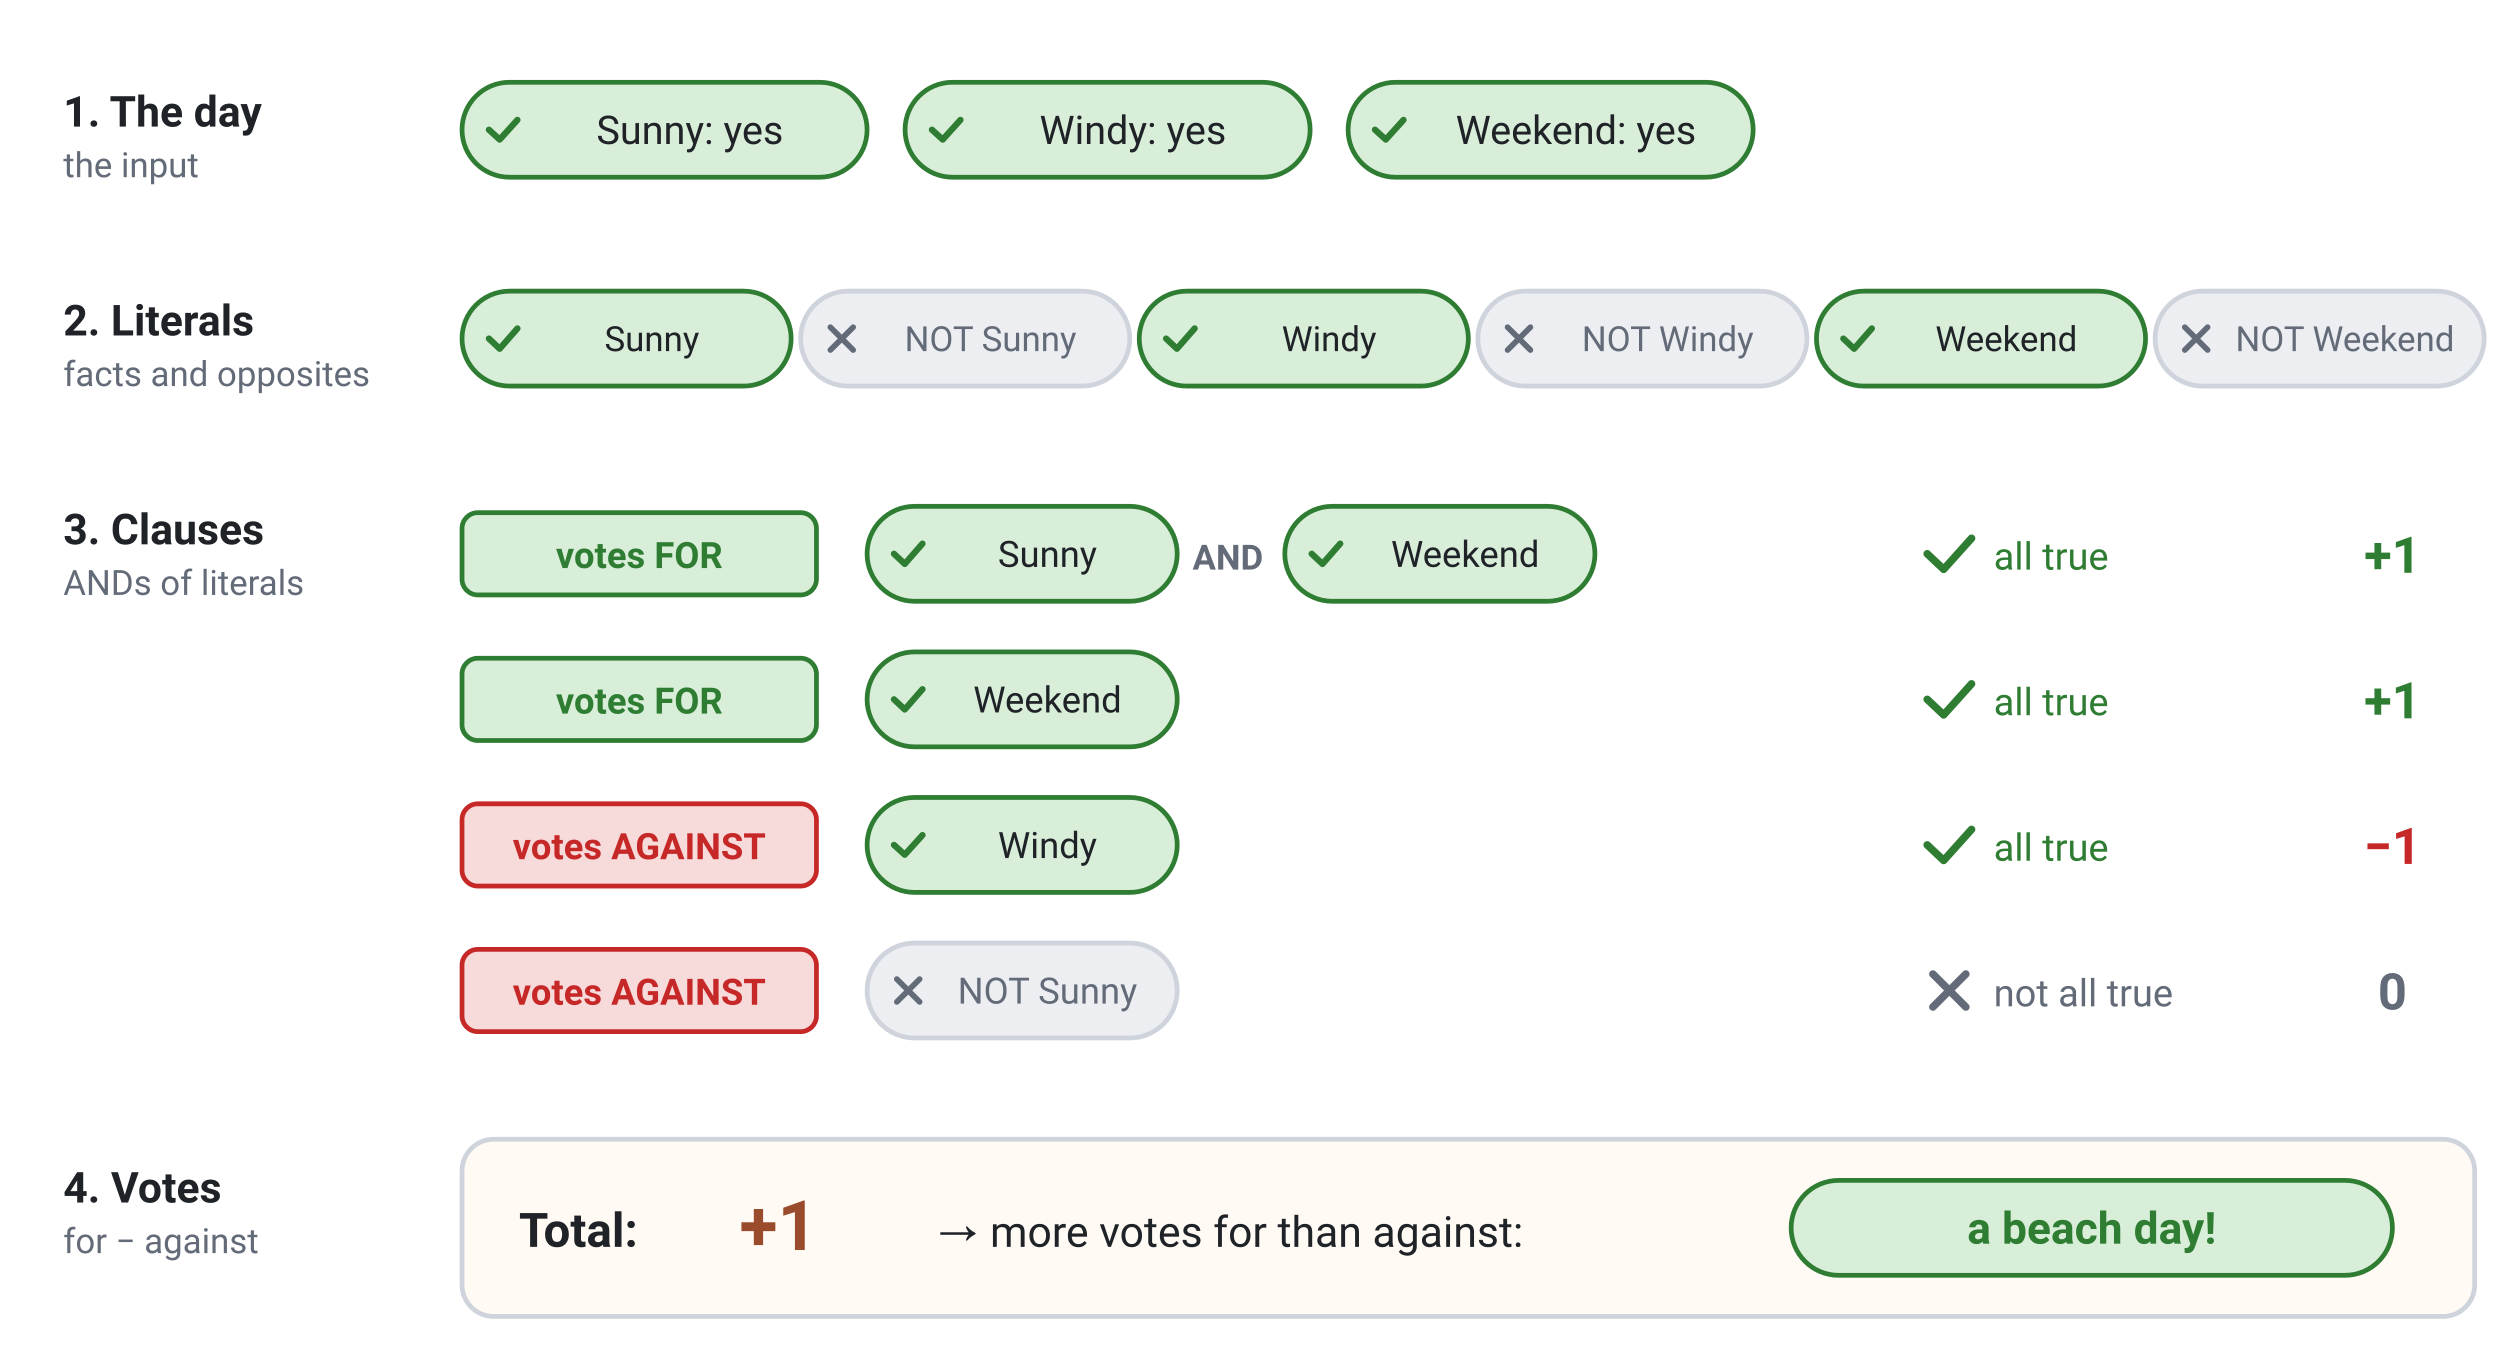
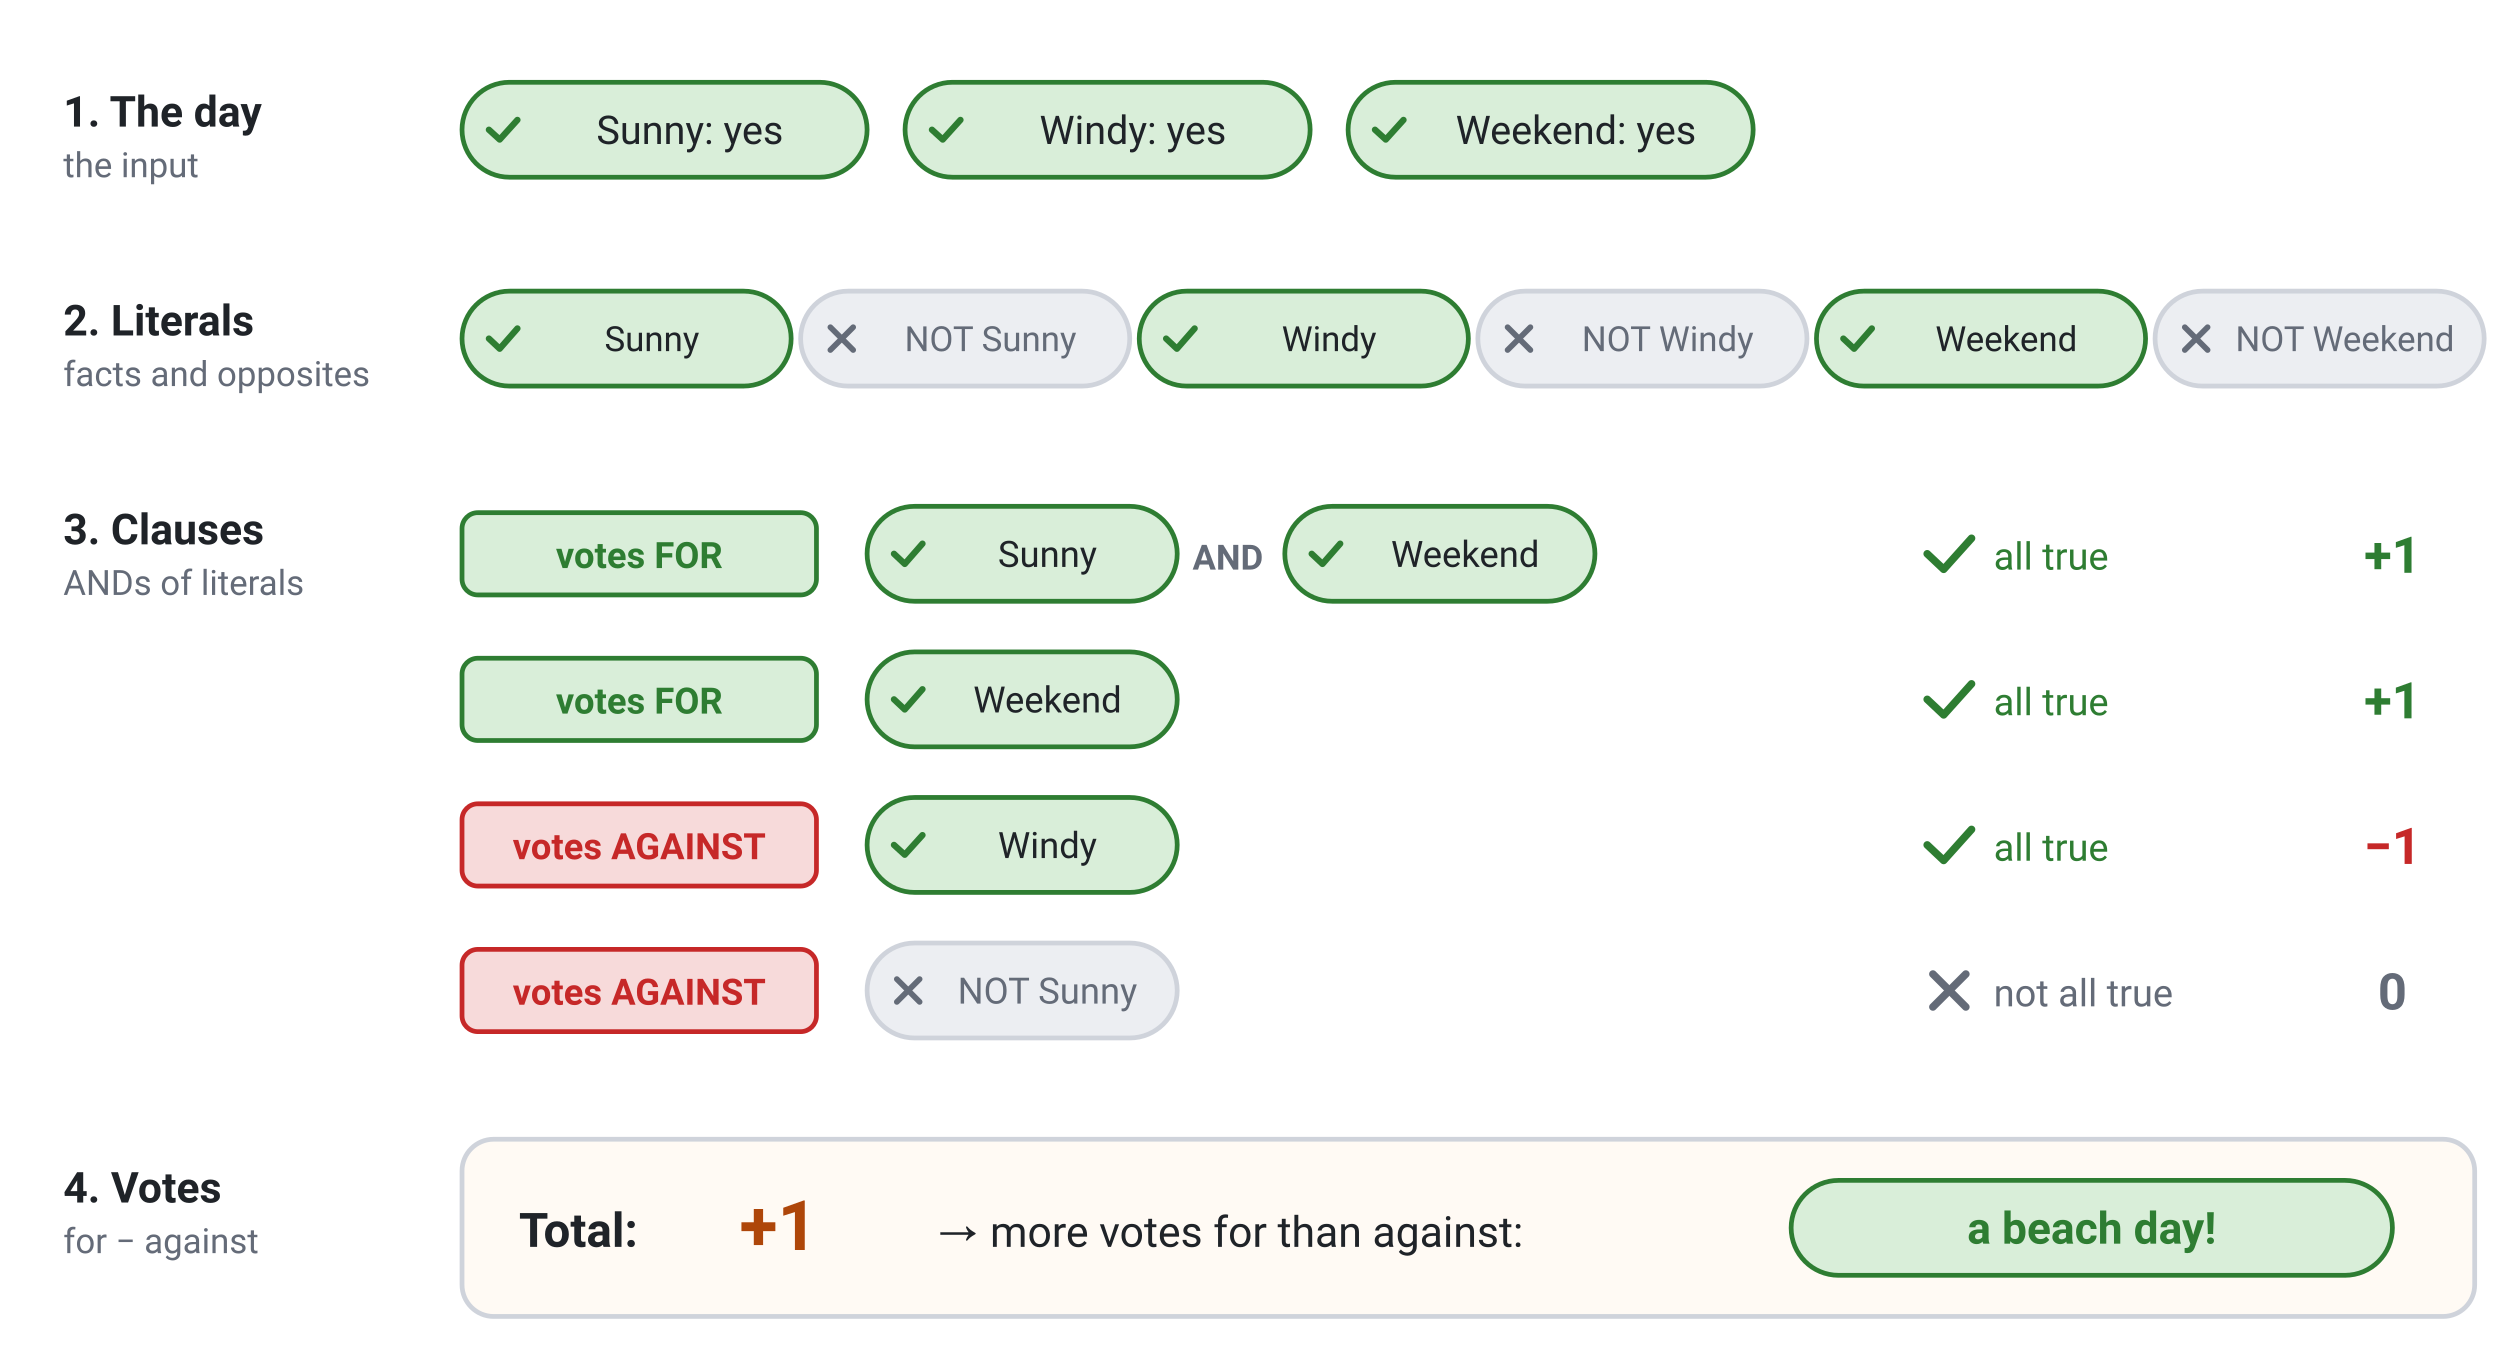
<svg xmlns="http://www.w3.org/2000/svg" viewBox="0 0 790 430" width="790" height="430" role="img" font-family="Roboto, 'Helvetica Neue', Helvetica, Arial, sans-serif">
  <style>@keyframes k1{0.000%{opacity:0} 9.990%{opacity:0} 10.000%{opacity:1} 23.990%{opacity:1} 24.000%{opacity:0} 100.000%{opacity:0}}
.k1{animation:k1 13s linear infinite}
@keyframes k2{0.000%{opacity:0} 14.990%{opacity:0} 15.000%{opacity:1} 96.990%{opacity:1} 97.000%{opacity:0} 100.000%{opacity:0}}
.k2{animation:k2 13s linear infinite}
@keyframes k3{0.000%{opacity:0} 25.990%{opacity:0} 26.000%{opacity:1} 39.990%{opacity:1} 40.000%{opacity:0} 100.000%{opacity:0}}
.k3{animation:k3 13s linear infinite}
@keyframes k4{0.000%{opacity:0} 30.990%{opacity:0} 31.000%{opacity:1} 96.990%{opacity:1} 97.000%{opacity:0} 100.000%{opacity:0}}
.k4{animation:k4 13s linear infinite}
@keyframes k5{0.000%{opacity:0} 41.990%{opacity:0} 42.000%{opacity:1} 55.990%{opacity:1} 56.000%{opacity:0} 100.000%{opacity:0}}
.k5{animation:k5 13s linear infinite}
@keyframes k6{0.000%{opacity:0} 46.990%{opacity:0} 47.000%{opacity:1} 96.990%{opacity:1} 97.000%{opacity:0} 100.000%{opacity:0}}
.k6{animation:k6 13s linear infinite}
@keyframes k7{0.000%{opacity:0} 57.990%{opacity:0} 58.000%{opacity:1} 71.990%{opacity:1} 72.000%{opacity:0} 100.000%{opacity:0}}
.k7{animation:k7 13s linear infinite}
@keyframes k8{0.000%{opacity:0} 62.990%{opacity:0} 63.000%{opacity:1} 96.990%{opacity:1} 97.000%{opacity:0} 100.000%{opacity:0}}
.k8{animation:k8 13s linear infinite}
@keyframes k9{0.000%{opacity:1} 14.990%{opacity:1} 15.000%{opacity:0} 100.000%{opacity:0}}
.k9{animation:k9 13s linear infinite}
@keyframes k10{0.000%{opacity:0} 14.990%{opacity:0} 15.000%{opacity:1} 30.990%{opacity:1} 31.000%{opacity:0} 100.000%{opacity:0}}
.k10{animation:k10 13s linear infinite}
@keyframes k11{0.000%{opacity:0} 30.990%{opacity:0} 31.000%{opacity:1} 46.990%{opacity:1} 47.000%{opacity:0} 100.000%{opacity:0}}
.k11{animation:k11 13s linear infinite}
@keyframes k12{0.000%{opacity:0} 46.990%{opacity:0} 47.000%{opacity:1} 62.990%{opacity:1} 63.000%{opacity:0} 100.000%{opacity:0}}
.k12{animation:k12 13s linear infinite}
@keyframes k13{0.000%{opacity:0} 62.990%{opacity:0} 63.000%{opacity:1} 96.990%{opacity:1} 97.000%{opacity:0} 100.000%{opacity:0}}
.k13{animation:k13 13s linear infinite}
@keyframes k14{0.000%{opacity:0} 77.990%{opacity:0} 78.000%{opacity:1} 96.990%{opacity:1} 97.000%{opacity:0} 100.000%{opacity:0}}
.k14{animation:k14 13s linear infinite}
@media (prefers-reduced-motion: reduce){.anim{animation:none!important}}</style>
  <text x="20" y="40" font-size="13.5" fill="#1f2328" text-anchor="start" font-weight="bold">1. The day</text>
  <text x="20" y="56" font-size="11" fill="#646b78" text-anchor="start" font-weight="normal">the input</text>
  <rect x="146" y="26" width="128" height="30" rx="15" fill="#d9eed9" stroke="#2e7d32" stroke-width="1.5" />
  <polyline points="154.5,41.0 157.9,44.1 163.5,37.9" fill="none" stroke="#2e7d32" stroke-width="2" stroke-linecap="round" stroke-linejoin="round" />
  <text x="218" y="45.5" font-size="12.5" fill="#1f2328" text-anchor="middle" font-weight="normal">Sunny: yes</text>
  <rect x="286" y="26" width="128" height="30" rx="15" fill="#d9eed9" stroke="#2e7d32" stroke-width="1.5" />
  <polyline points="294.5,41.0 297.9,44.1 303.5,37.9" fill="none" stroke="#2e7d32" stroke-width="2" stroke-linecap="round" stroke-linejoin="round" />
  <text x="358" y="45.5" font-size="12.5" fill="#1f2328" text-anchor="middle" font-weight="normal">Windy: yes</text>
  <rect x="426" y="26" width="128" height="30" rx="15" fill="#d9eed9" stroke="#2e7d32" stroke-width="1.5" />
  <polyline points="434.5,41.0 437.9,44.1 443.5,37.9" fill="none" stroke="#2e7d32" stroke-width="2" stroke-linecap="round" stroke-linejoin="round" />
  <text x="498" y="45.5" font-size="12.5" fill="#1f2328" text-anchor="middle" font-weight="normal">Weekend: yes</text>
  <text x="20" y="106" font-size="13.5" fill="#1f2328" text-anchor="start" font-weight="bold">2. Literals</text>
  <text x="20" y="122" font-size="11" fill="#646b78" text-anchor="start" font-weight="normal">facts and opposites</text>
  <rect x="146" y="92" width="104" height="30" rx="15" fill="#d9eed9" stroke="#2e7d32" stroke-width="1.5" />
  <polyline points="154.5,107.0 157.9,110.2 163.5,103.8" fill="none" stroke="#2e7d32" stroke-width="2" stroke-linecap="round" stroke-linejoin="round" />
  <text x="206" y="110.96" font-size="11" fill="#1f2328" text-anchor="middle" font-weight="normal">Sunny</text>
  <rect x="253" y="92" width="104" height="30" rx="15" fill="#eceef2" stroke="#cfd3db" stroke-width="1.5" />
  <line x1="262.4" y1="103.4" x2="269.6" y2="110.6" stroke="#646b78" stroke-width="1.8" stroke-linecap="round" />
  <line x1="262.4" y1="110.6" x2="269.6" y2="103.4" stroke="#646b78" stroke-width="1.8" stroke-linecap="round" />
  <text x="313" y="110.96" font-size="11" fill="#646b78" text-anchor="middle" font-weight="normal">NOT Sunny</text>
  <rect x="360" y="92" width="104" height="30" rx="15" fill="#d9eed9" stroke="#2e7d32" stroke-width="1.5" />
  <polyline points="368.5,107.0 371.9,110.2 377.5,103.8" fill="none" stroke="#2e7d32" stroke-width="2" stroke-linecap="round" stroke-linejoin="round" />
  <text x="420" y="110.96" font-size="11" fill="#1f2328" text-anchor="middle" font-weight="normal">Windy</text>
  <rect x="467" y="92" width="104" height="30" rx="15" fill="#eceef2" stroke="#cfd3db" stroke-width="1.5" />
  <line x1="476.4" y1="103.4" x2="483.6" y2="110.6" stroke="#646b78" stroke-width="1.8" stroke-linecap="round" />
  <line x1="476.4" y1="110.6" x2="483.6" y2="103.4" stroke="#646b78" stroke-width="1.8" stroke-linecap="round" />
  <text x="527" y="110.96" font-size="11" fill="#646b78" text-anchor="middle" font-weight="normal">NOT Windy</text>
  <rect x="574" y="92" width="104" height="30" rx="15" fill="#d9eed9" stroke="#2e7d32" stroke-width="1.5" />
  <polyline points="582.5,107.0 585.9,110.2 591.5,103.8" fill="none" stroke="#2e7d32" stroke-width="2" stroke-linecap="round" stroke-linejoin="round" />
  <text x="634" y="110.96" font-size="11" fill="#1f2328" text-anchor="middle" font-weight="normal">Weekend</text>
  <rect x="681" y="92" width="104" height="30" rx="15" fill="#eceef2" stroke="#cfd3db" stroke-width="1.5" />
  <line x1="690.4" y1="103.4" x2="697.6" y2="110.6" stroke="#646b78" stroke-width="1.8" stroke-linecap="round" />
  <line x1="690.4" y1="110.6" x2="697.6" y2="103.4" stroke="#646b78" stroke-width="1.8" stroke-linecap="round" />
  <text x="741" y="110.96" font-size="11" fill="#646b78" text-anchor="middle" font-weight="normal">NOT Weekend</text>
  <text x="20" y="172" font-size="13.5" fill="#1f2328" text-anchor="start" font-weight="bold">3. Clauses</text>
  <text x="20" y="188" font-size="11" fill="#646b78" text-anchor="start" font-weight="normal">ANDs of literals</text>
-   <rect x="138" y="155" width="640" height="42" rx="8" fill="#f1dccf" stroke="none" stroke-width="1.5" opacity="0" class="anim k1" />
+   <rect x="138" y="155" width="640" height="42" rx="8" fill="#fde0ce" stroke="none" stroke-width="1.5" opacity="0" class="anim k1" />
  <rect x="146" y="162" width="112" height="26" rx="5" fill="#d9eed9" stroke="#2e7d32" stroke-width="1.5" />
  <text x="202" y="179.5" font-size="11.5" fill="#2e7d32" text-anchor="middle" font-weight="bold">votes FOR</text>
  <rect x="274" y="160" width="98" height="30" rx="15" fill="#d9eed9" stroke="#2e7d32" stroke-width="1.5" />
  <polyline points="282.5,175.0 285.9,178.2 291.5,171.8" fill="none" stroke="#2e7d32" stroke-width="2" stroke-linecap="round" stroke-linejoin="round" />
  <text x="331" y="179.14" font-size="11.5" fill="#1f2328" text-anchor="middle" font-weight="normal">Sunny</text>
  <text x="388" y="180" font-size="11" fill="#646b78" text-anchor="middle" font-weight="bold">AND</text>
  <rect x="406" y="160" width="98" height="30" rx="15" fill="#d9eed9" stroke="#2e7d32" stroke-width="1.5" />
  <polyline points="414.5,175.0 417.9,178.2 423.5,171.8" fill="none" stroke="#2e7d32" stroke-width="2" stroke-linecap="round" stroke-linejoin="round" />
  <text x="463" y="179.14" font-size="11.5" fill="#1f2328" text-anchor="middle" font-weight="normal">Weekend</text>
  <g class="anim k2">
    <polyline points="609.0,175.0 614.2,179.9 623.0,170.1" fill="none" stroke="#2e7d32" stroke-width="2.4" stroke-linecap="round" stroke-linejoin="round" />
    <text x="630" y="180" font-size="12" fill="#2e7d32" text-anchor="start" font-weight="normal">all true</text>
    <text x="756" y="181" font-size="16" fill="#2e7d32" text-anchor="middle" font-weight="bold">+1</text>
  </g>
-   <rect x="138" y="201" width="640" height="42" rx="8" fill="#f1dccf" stroke="none" stroke-width="1.5" opacity="0" class="anim k3" />
+   <rect x="138" y="201" width="640" height="42" rx="8" fill="#fde0ce" stroke="none" stroke-width="1.5" opacity="0" class="anim k3" />
  <rect x="146" y="208" width="112" height="26" rx="5" fill="#d9eed9" stroke="#2e7d32" stroke-width="1.5" />
  <text x="202" y="225.5" font-size="11.5" fill="#2e7d32" text-anchor="middle" font-weight="bold">votes FOR</text>
  <rect x="274" y="206" width="98" height="30" rx="15" fill="#d9eed9" stroke="#2e7d32" stroke-width="1.5" />
  <polyline points="282.5,221.0 285.9,224.2 291.5,217.8" fill="none" stroke="#2e7d32" stroke-width="2" stroke-linecap="round" stroke-linejoin="round" />
  <text x="331" y="225.14" font-size="11.5" fill="#1f2328" text-anchor="middle" font-weight="normal">Weekend</text>
  <g class="anim k4">
    <polyline points="609.0,221.0 614.2,225.9 623.0,216.1" fill="none" stroke="#2e7d32" stroke-width="2.4" stroke-linecap="round" stroke-linejoin="round" />
    <text x="630" y="226" font-size="12" fill="#2e7d32" text-anchor="start" font-weight="normal">all true</text>
    <text x="756" y="227" font-size="16" fill="#2e7d32" text-anchor="middle" font-weight="bold">+1</text>
  </g>
-   <rect x="138" y="247" width="640" height="42" rx="8" fill="#f1dccf" stroke="none" stroke-width="1.5" opacity="0" class="anim k5" />
+   <rect x="138" y="247" width="640" height="42" rx="8" fill="#fde0ce" stroke="none" stroke-width="1.5" opacity="0" class="anim k5" />
  <rect x="146" y="254" width="112" height="26" rx="5" fill="#f7dada" stroke="#c62828" stroke-width="1.5" />
  <text x="202" y="271.5" font-size="11.5" fill="#c62828" text-anchor="middle" font-weight="bold">votes AGAINST</text>
  <rect x="274" y="252" width="98" height="30" rx="15" fill="#d9eed9" stroke="#2e7d32" stroke-width="1.5" />
  <polyline points="282.5,267.0 285.9,270.1 291.5,263.9" fill="none" stroke="#2e7d32" stroke-width="2" stroke-linecap="round" stroke-linejoin="round" />
  <text x="331" y="271.14" font-size="11.5" fill="#1f2328" text-anchor="middle" font-weight="normal">Windy</text>
  <g class="anim k6">
    <polyline points="609.0,267.0 614.2,271.9 623.0,262.1" fill="none" stroke="#2e7d32" stroke-width="2.4" stroke-linecap="round" stroke-linejoin="round" />
    <text x="630" y="272" font-size="12" fill="#2e7d32" text-anchor="start" font-weight="normal">all true</text>
    <text x="756" y="273" font-size="16" fill="#c62828" text-anchor="middle" font-weight="bold">−1</text>
  </g>
-   <rect x="138" y="293" width="640" height="42" rx="8" fill="#f1dccf" stroke="none" stroke-width="1.5" opacity="0" class="anim k7" />
+   <rect x="138" y="293" width="640" height="42" rx="8" fill="#fde0ce" stroke="none" stroke-width="1.5" opacity="0" class="anim k7" />
  <rect x="146" y="300" width="112" height="26" rx="5" fill="#f7dada" stroke="#c62828" stroke-width="1.5" />
  <text x="202" y="317.5" font-size="11.5" fill="#c62828" text-anchor="middle" font-weight="bold">votes AGAINST</text>
  <rect x="274" y="298" width="98" height="30" rx="15" fill="#eceef2" stroke="#cfd3db" stroke-width="1.5" />
  <line x1="283.4" y1="309.4" x2="290.6" y2="316.6" stroke="#646b78" stroke-width="1.8" stroke-linecap="round" />
  <line x1="283.4" y1="316.6" x2="290.6" y2="309.4" stroke="#646b78" stroke-width="1.8" stroke-linecap="round" />
  <text x="331" y="317.14" font-size="11.5" fill="#646b78" text-anchor="middle" font-weight="normal">NOT Sunny</text>
  <g class="anim k8">
    <line x1="610.8" y1="307.8" x2="621.2" y2="318.2" stroke="#646b78" stroke-width="2.4" stroke-linecap="round" />
    <line x1="610.8" y1="318.2" x2="621.2" y2="307.8" stroke="#646b78" stroke-width="2.4" stroke-linecap="round" />
    <text x="630" y="318" font-size="12" fill="#646b78" text-anchor="start" font-weight="normal">not all true</text>
    <text x="756" y="319" font-size="16" fill="#646b78" text-anchor="middle" font-weight="bold">0</text>
  </g>
  <text x="20" y="380" font-size="13.5" fill="#1f2328" text-anchor="start" font-weight="bold">4. Votes</text>
  <text x="20" y="396" font-size="11" fill="#646b78" text-anchor="start" font-weight="normal">for − against</text>
  <rect x="146" y="360" width="636" height="56" rx="10" fill="#fffaf4" stroke="#cfd3db" stroke-width="1.5" />
  <text x="164" y="394" font-size="15" fill="#1f2328" text-anchor="start" font-weight="bold">Total:</text>
-   <text x="246" y="395" font-size="22" fill="#9a4b2c" text-anchor="middle" font-weight="bold" opacity="0" class="anim k9">0</text>
-   <text x="246" y="395" font-size="22" fill="#9a4b2c" text-anchor="middle" font-weight="bold" opacity="0" class="anim k10">+1</text>
-   <text x="246" y="395" font-size="22" fill="#9a4b2c" text-anchor="middle" font-weight="bold" opacity="0" class="anim k11">+2</text>
-   <text x="246" y="395" font-size="22" fill="#9a4b2c" text-anchor="middle" font-weight="bold" opacity="0" class="anim k12">+1</text>
-   <text x="246" y="395" font-size="22" fill="#9a4b2c" text-anchor="middle" font-weight="bold" class="anim k13">+1</text>
+   <text x="246" y="395" font-size="22" fill="#ae4609" text-anchor="middle" font-weight="bold" opacity="0" class="anim k9">0</text>
+   <text x="246" y="395" font-size="22" fill="#ae4609" text-anchor="middle" font-weight="bold" opacity="0" class="anim k10">+1</text>
+   <text x="246" y="395" font-size="22" fill="#ae4609" text-anchor="middle" font-weight="bold" opacity="0" class="anim k11">+2</text>
+   <text x="246" y="395" font-size="22" fill="#ae4609" text-anchor="middle" font-weight="bold" opacity="0" class="anim k12">+1</text>
+   <text x="246" y="395" font-size="22" fill="#ae4609" text-anchor="middle" font-weight="bold" class="anim k13">+1</text>
  <g class="anim k14">
    <text x="296" y="394" font-size="13.5" fill="#1f2328" text-anchor="start" font-weight="normal">→  more votes for than against:</text>
    <rect x="566" y="373" width="190" height="30" rx="15" fill="#d9eed9" stroke="#2e7d32" stroke-width="1.5" />
    <text x="661" y="393" font-size="14" fill="#2e7d32" text-anchor="middle" font-weight="bold">a beach day!</text>
  </g>
</svg>
